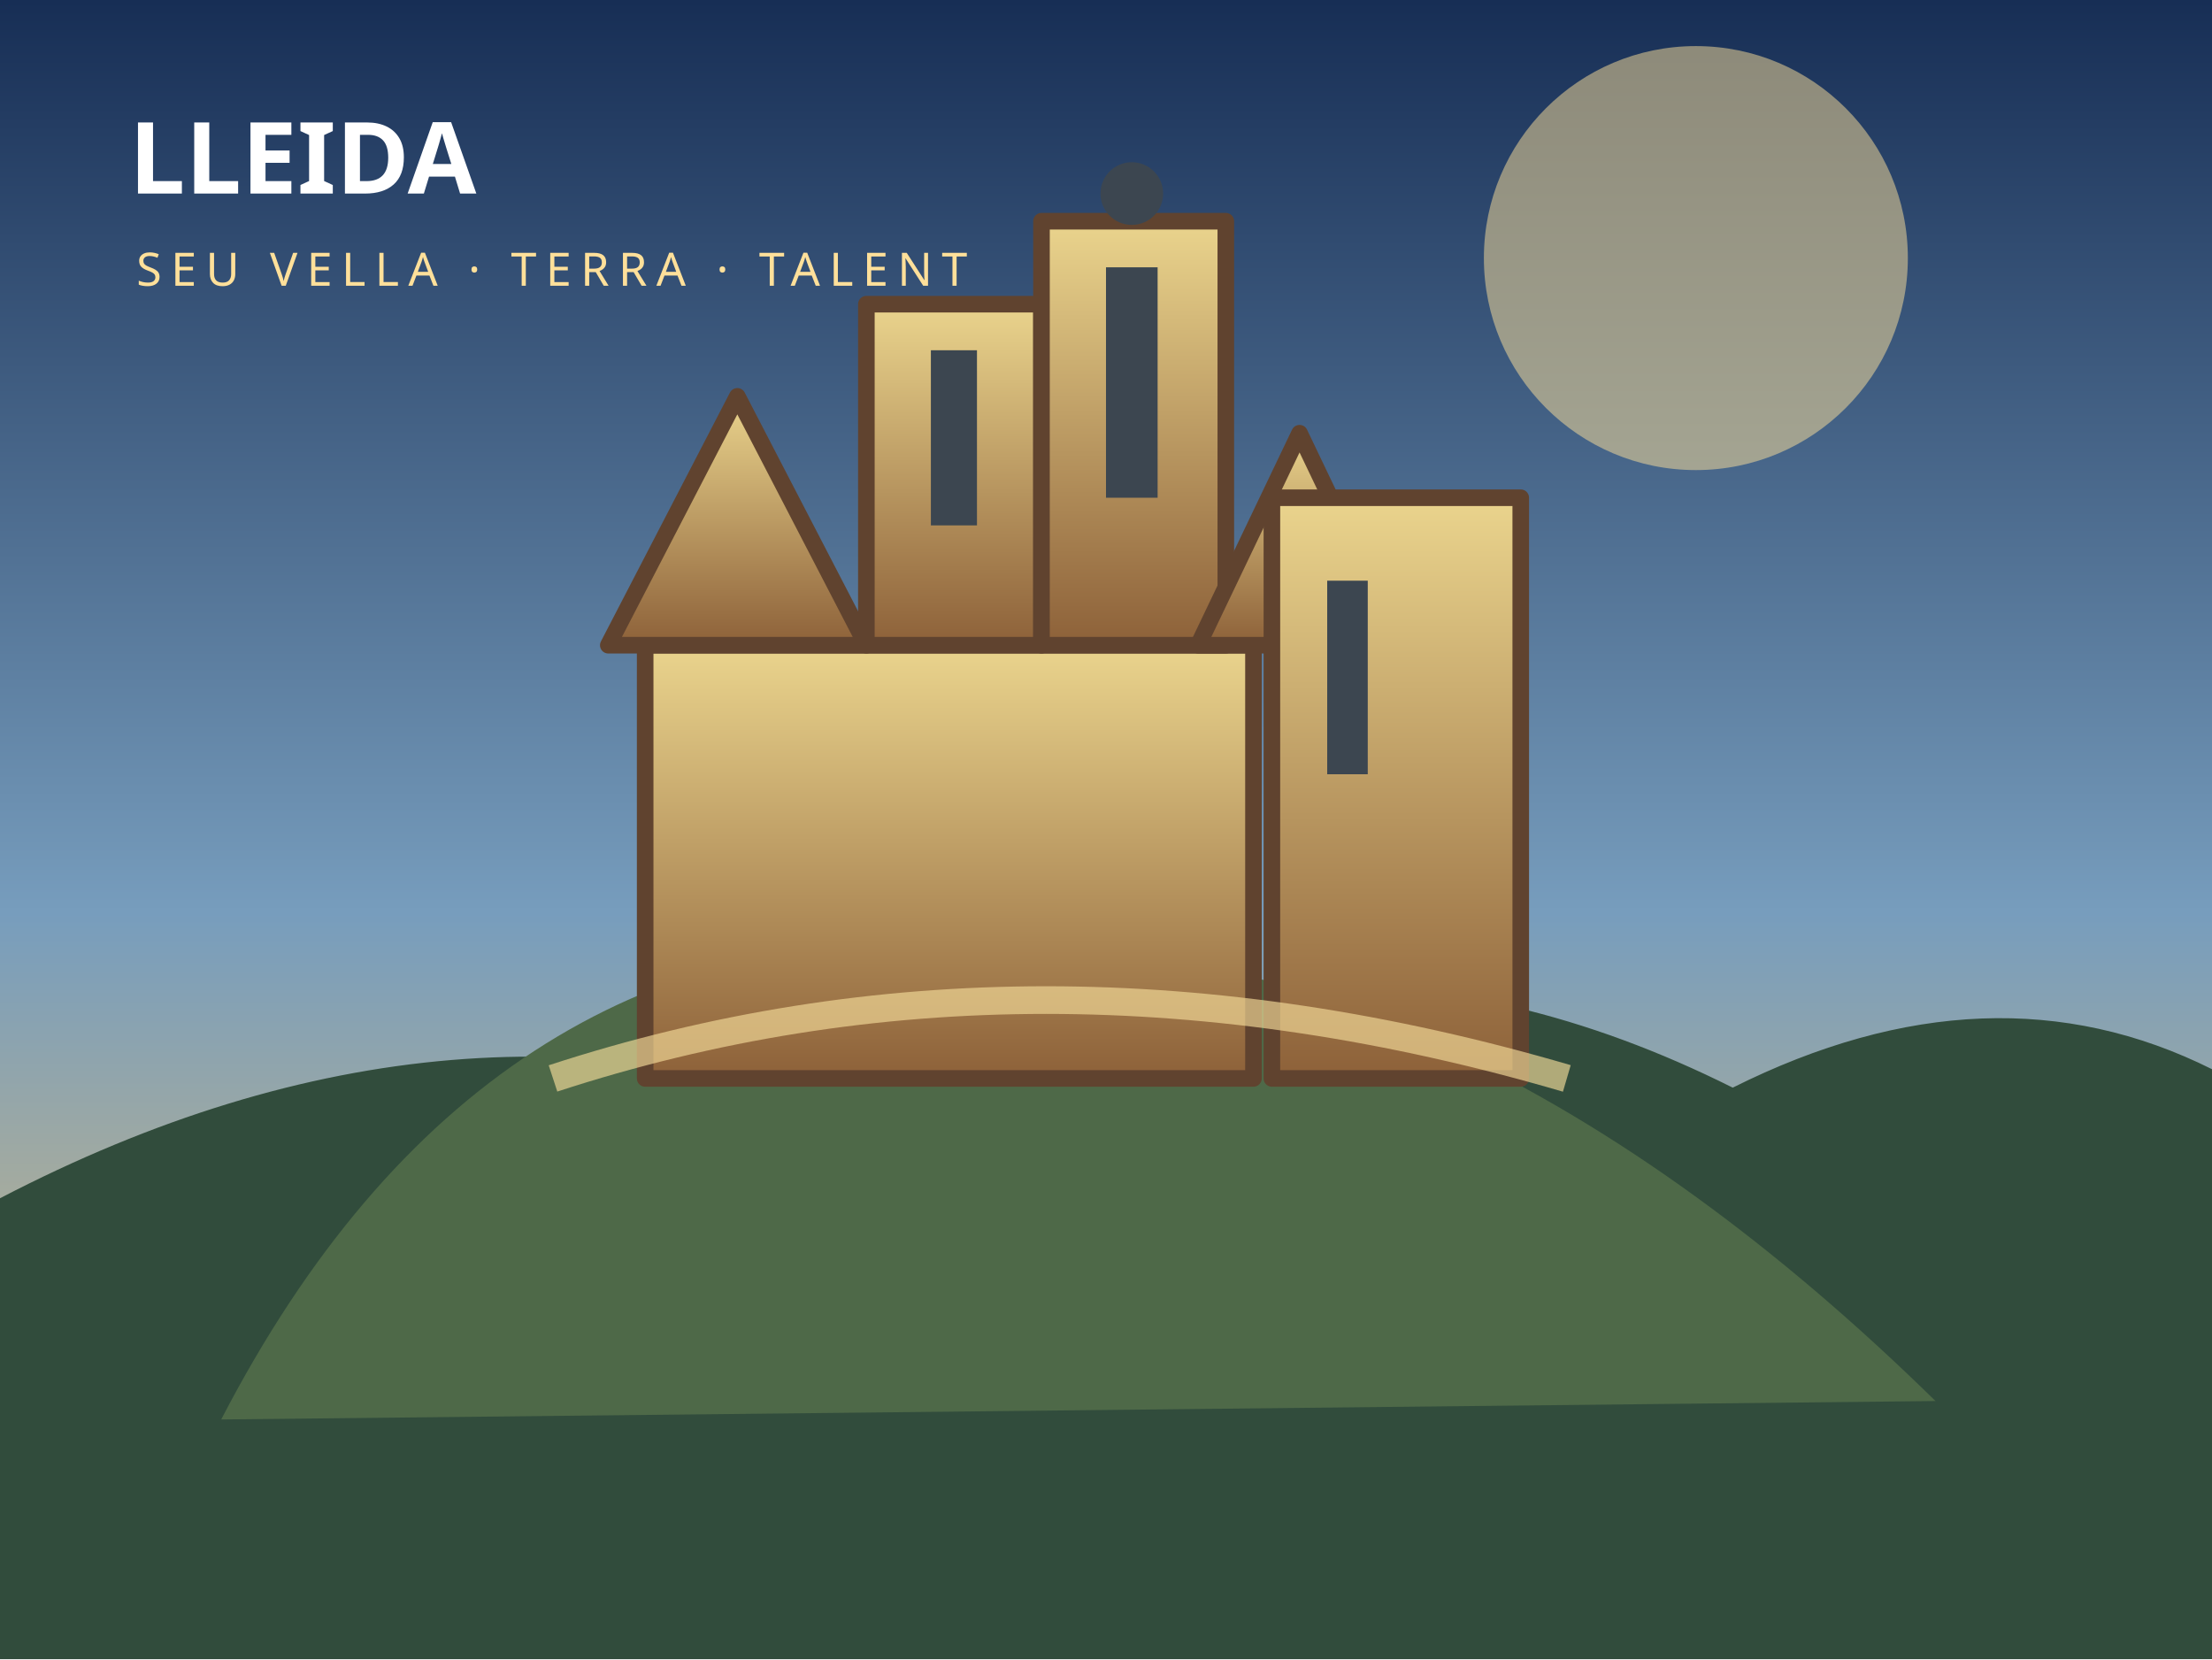
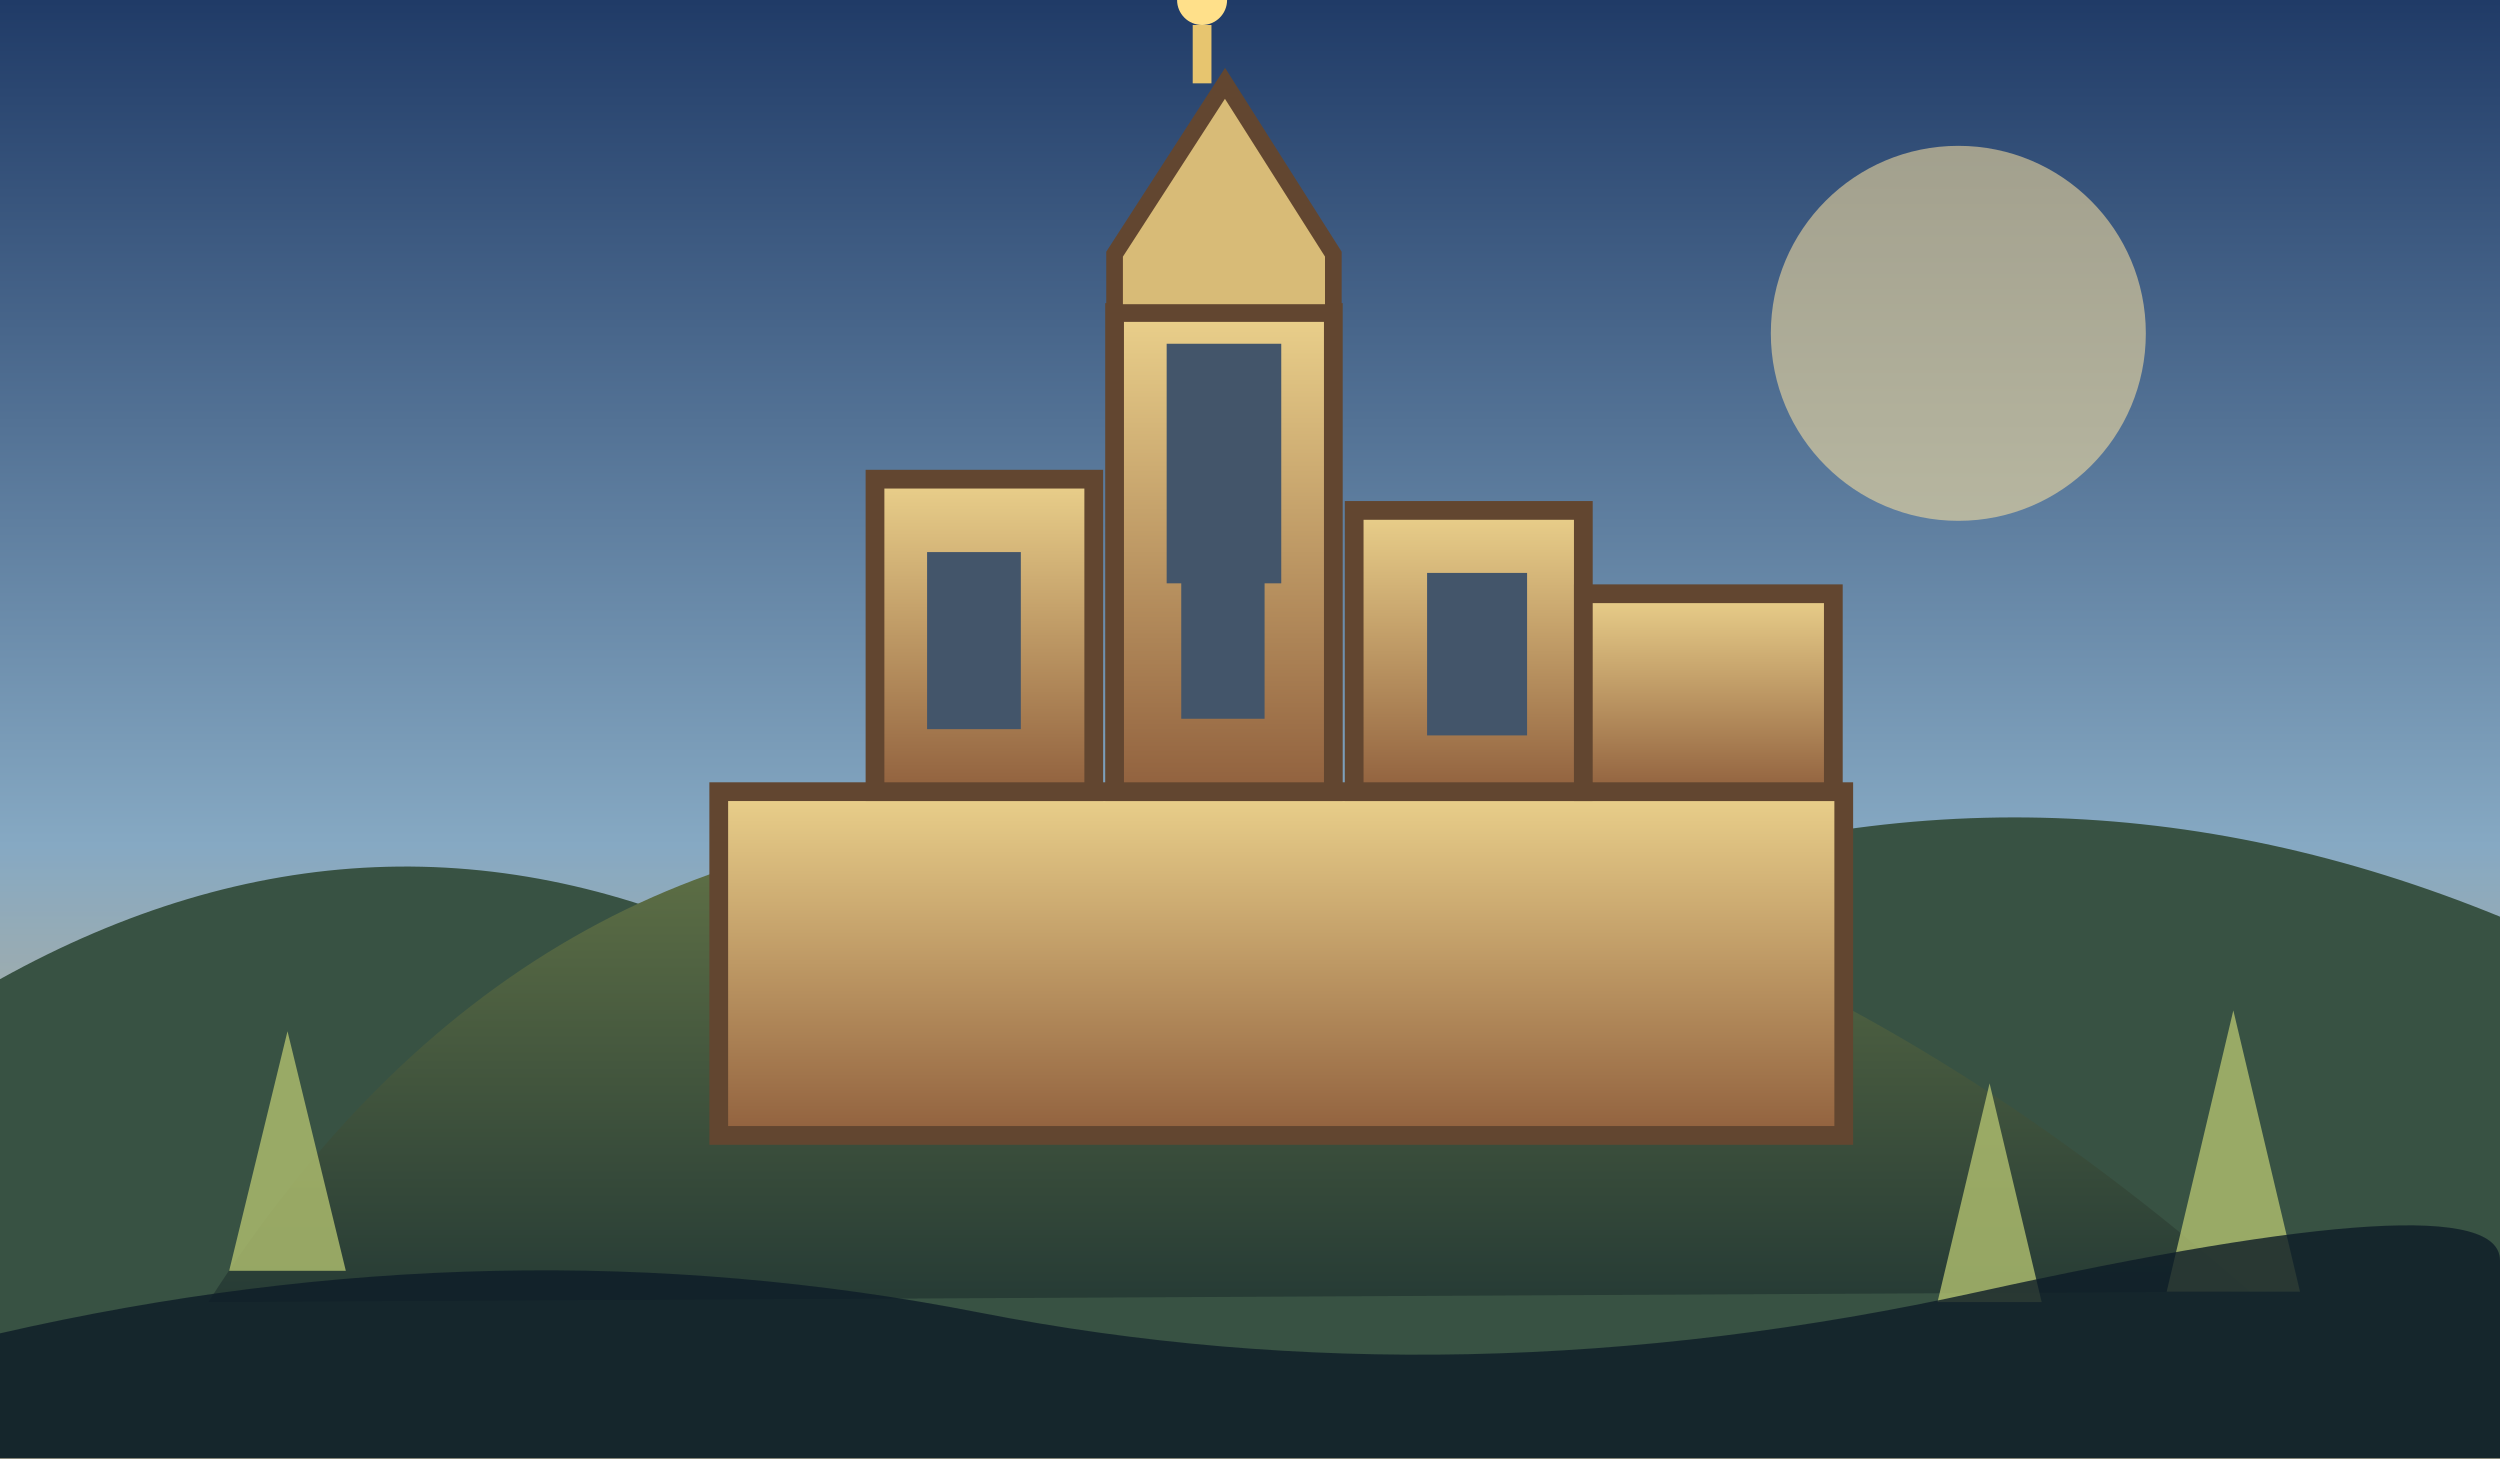
- <svg xmlns="http://www.w3.org/2000/svg" viewBox="0 0 1200 900" role="img" aria-label="Il·lustració de la Seu Vella de Lleida sobre el turó">
+ <svg xmlns="http://www.w3.org/2000/svg" viewBox="0 0 1200 700" role="img" aria-label="Il·lustració cinematogràfica de la Seu Vella de Lleida">
  <defs>
    <linearGradient id="sky" x2="0" y2="1">
-       <stop stop-color="#172e55" />
-       <stop offset=".55" stop-color="#779dbd" />
-       <stop offset="1" stop-color="#efc26e" />
+       <stop stop-color="#203b67" />
+       <stop offset=".58" stop-color="#86a9c3" />
+       <stop offset="1" stop-color="#e9b66c" />
+     </linearGradient>
+     <linearGradient id="hill" x2="0" y2="1">
+       <stop stop-color="#637447" />
+       <stop offset="1" stop-color="#263b35" />
    </linearGradient>
    <linearGradient id="stone" x2="0" y2="1">
-       <stop stop-color="#ead48d" />
-       <stop offset="1" stop-color="#8d6139" />
+       <stop stop-color="#ead08b" />
+       <stop offset="1" stop-color="#91613e" />
    </linearGradient>
  </defs>
-   <rect width="1200" height="900" fill="url(#sky)" />
-   <circle cx="920" cy="140" r="115" fill="#ffe29a" opacity=".5" />
-   <path d="M0 650 Q250 520 480 610 Q700 470 940 590 Q1080 520 1200 580 V900 H0Z" fill="#314c3c" />
-   <path d="M120 770 Q260 500 520 510 Q790 505 1050 760Z" fill="#4e6948" />
-   <g fill="url(#stone)" stroke="#60432f" stroke-width="9" stroke-linejoin="round">
-     <path d="M350 585V350h330v235Z" />
-     <path d="M470 350V165h95v185Z" />
-     <path d="M565 350V120h100v230Z" />
-     <path d="M330 350l70-135 70 135Z" />
-     <path d="M650 350l55-115 55 115Z" />
-     <path d="M690 585V270h135v315Z" />
+   <rect width="1200" height="700" fill="url(#sky)" />
+   <circle cx="940" cy="160" r="90" fill="#ffe3a1" opacity=".55" />
+   <path d="M0 470 Q180 370 360 455 Q560 330 760 430 Q980 350 1200 440 V700H0Z" fill="#385243" />
+   <path d="M100 625 Q250 390 500 395 Q800 375 1080 620Z" fill="url(#hill)" />
+   <g transform="translate(275 95)">
+     <path d="M70 450V285H610V450Z" fill="url(#stone)" stroke="#624630" stroke-width="9" />
+     <path d="M145 285V135h105v150Z" fill="url(#stone)" stroke="#624630" stroke-width="9" />
+     <path d="M260 285V55h105v230Z" fill="url(#stone)" stroke="#624630" stroke-width="9" />
+     <path d="M375 285V150h110v135Z" fill="url(#stone)" stroke="#624630" stroke-width="9" />
+     <path d="M485 285V190h120v95Z" fill="url(#stone)" stroke="#624630" stroke-width="9" />
+     <path d="M260 55h105v-28l-52-82-53 82Z" fill="#d8bb77" stroke="#624630" stroke-width="8" />
+     <path d="M285 70h55v115h-55zM292 145h40v105h-40zM170 170h45v85h-45zM410 180h48v78h-48z" fill="#43556a" />
+     <path d="M302 -55v-28" stroke="#e7c56f" stroke-width="9" />
+     <circle cx="302" cy="-95" r="12" fill="#ffe08a" />
  </g>
-   <g fill="#3c4650">
-     <path d="M505 190h25v95h-25zM600 145h28v125h-28zM720 315h22v105h-22z" />
-     <circle cx="614" cy="105" r="17" />
+   <g fill="#b2c06f" opacity=".8">
+     <path d="M110 610l28-115 28 115z" />
+     <path d="M1040 620l32-135 32 135z" />
+     <path d="M930 625l25-105 25 105z" />
  </g>
-   <path d="M300 585 Q560 500 850 585" fill="none" stroke="#f5db9a" stroke-width="15" opacity=".65" />
-   <text x="70" y="105" fill="white" font-family="sans-serif" font-size="54" font-weight="800">LLEIDA</text>
-   <text x="74" y="155" fill="#ffe09a" font-family="sans-serif" font-size="25" letter-spacing="5">SEU VELLA · TERRA · TALENT</text>
+   <path d="M0 640 Q240 585 470 630 T950 620 T1200 605 V700H0Z" fill="#0d1c27" opacity=".8" />
</svg>
